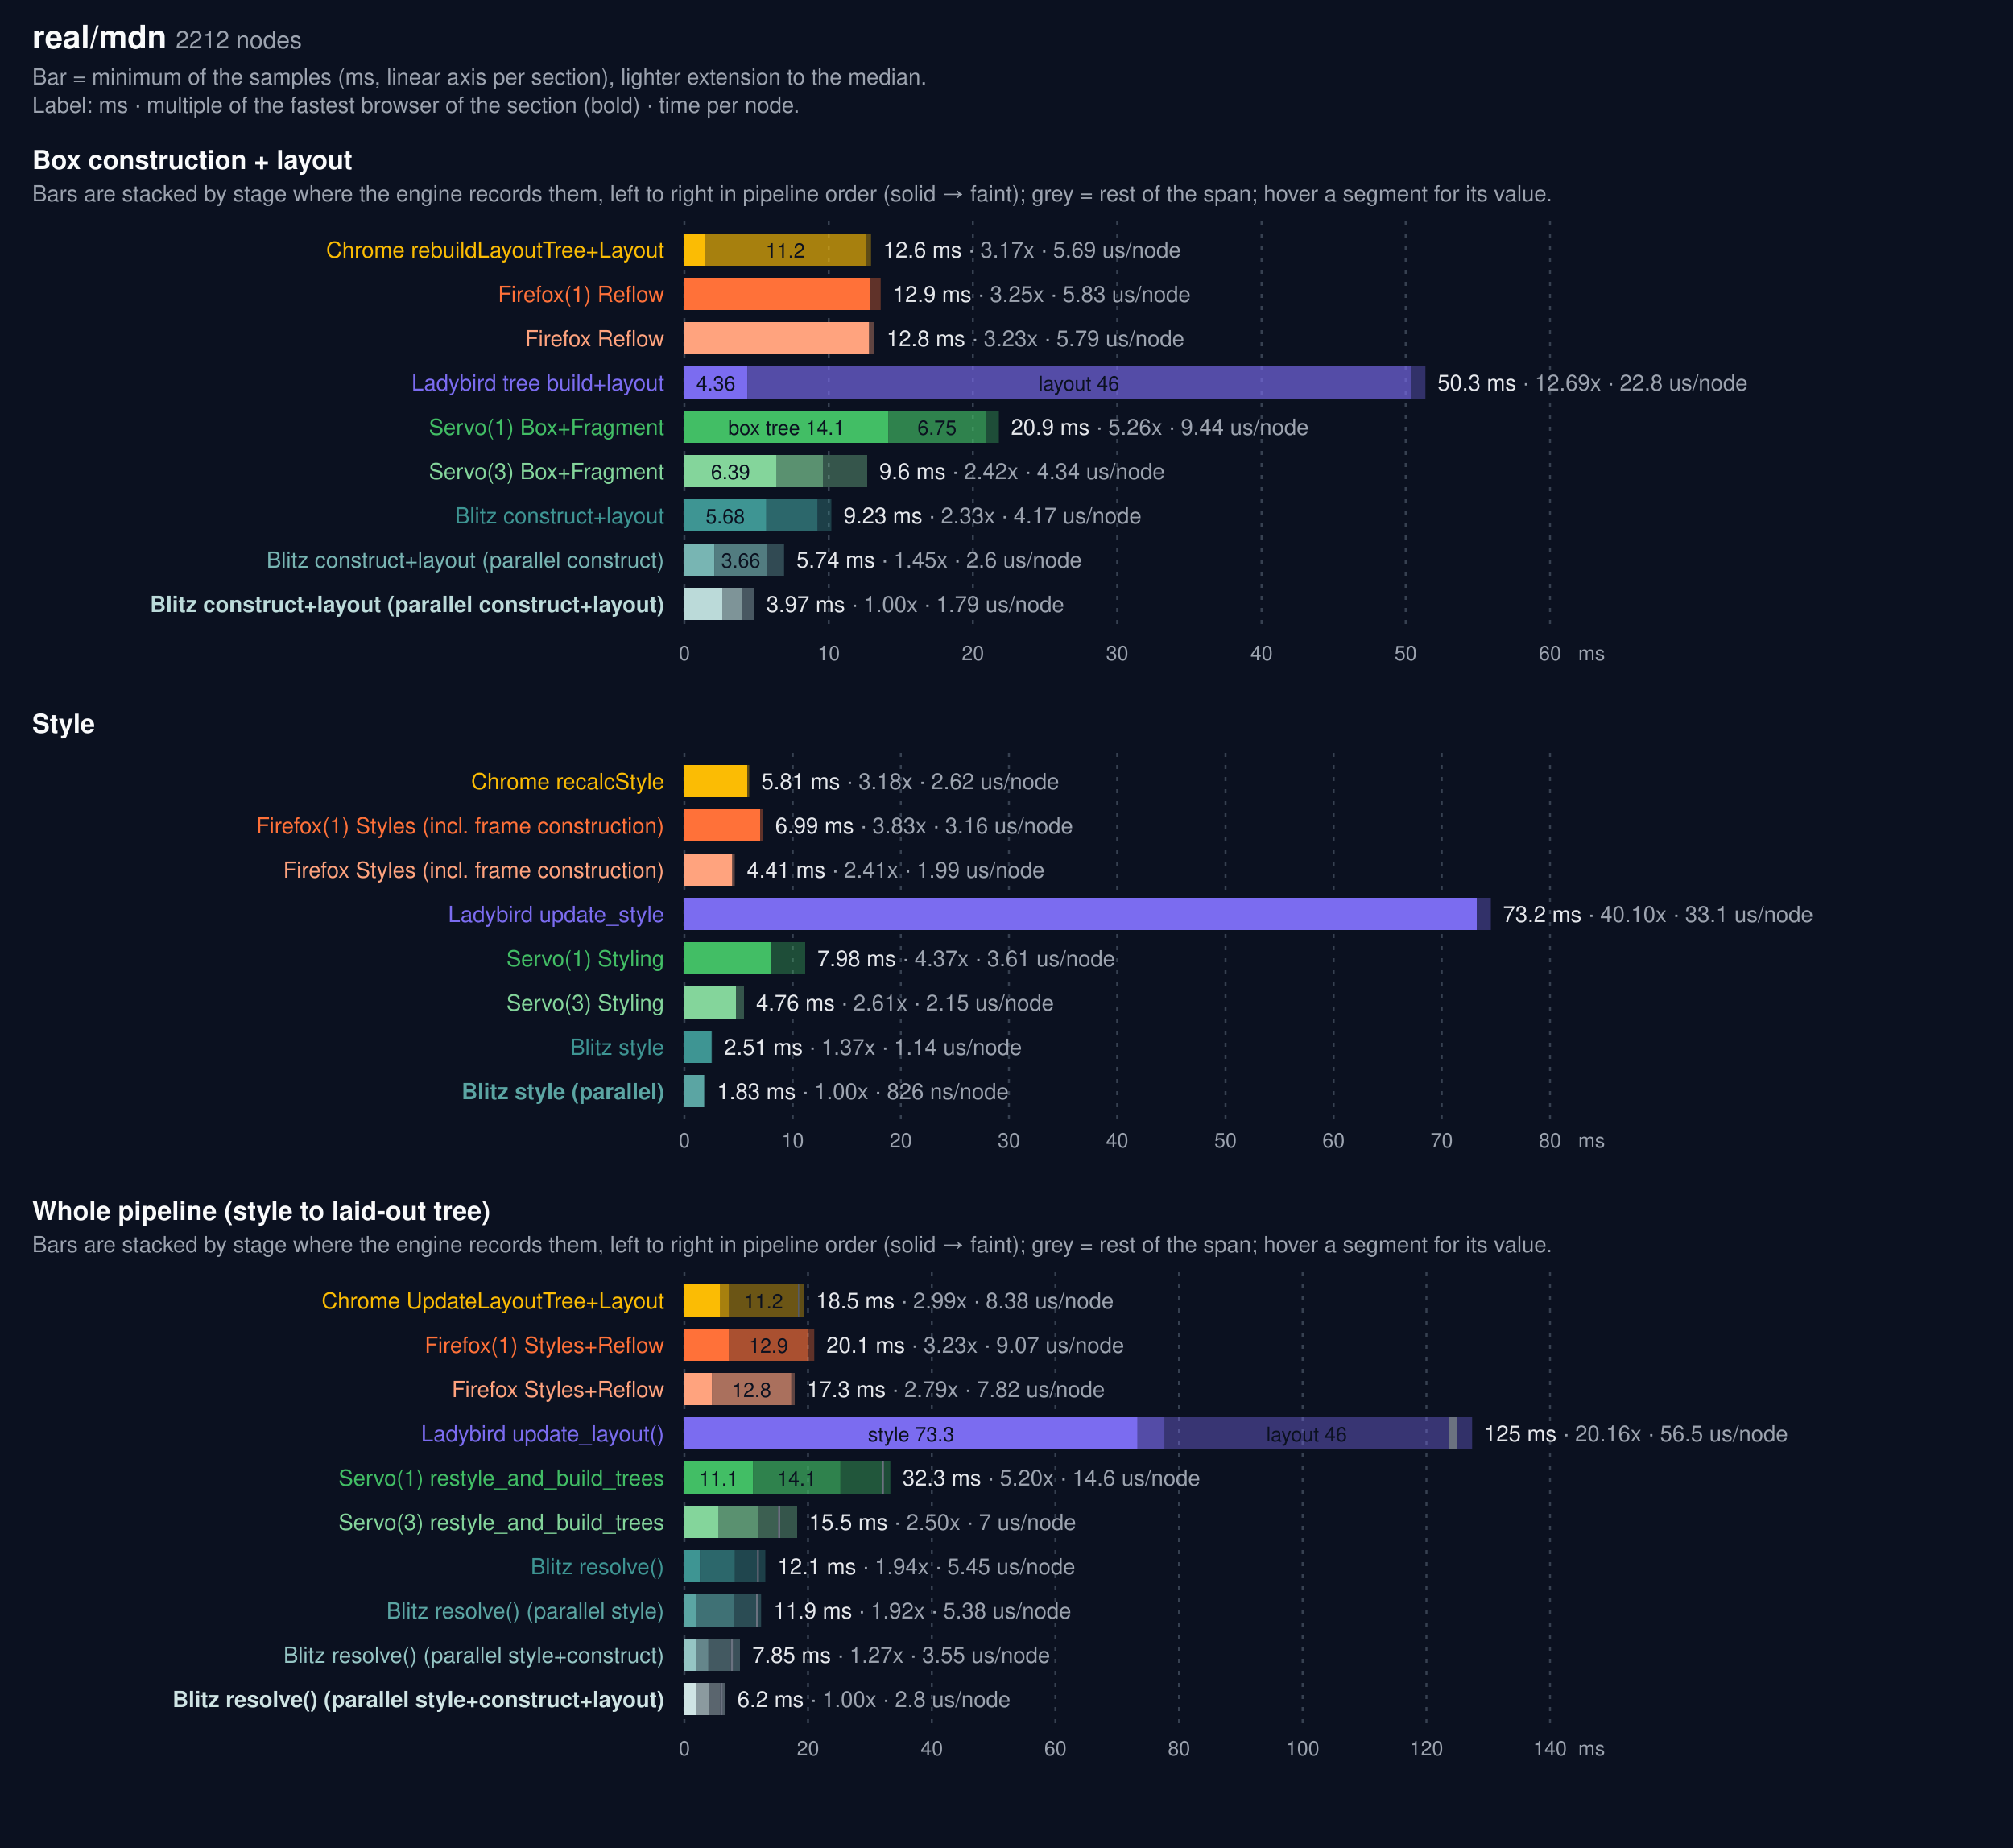
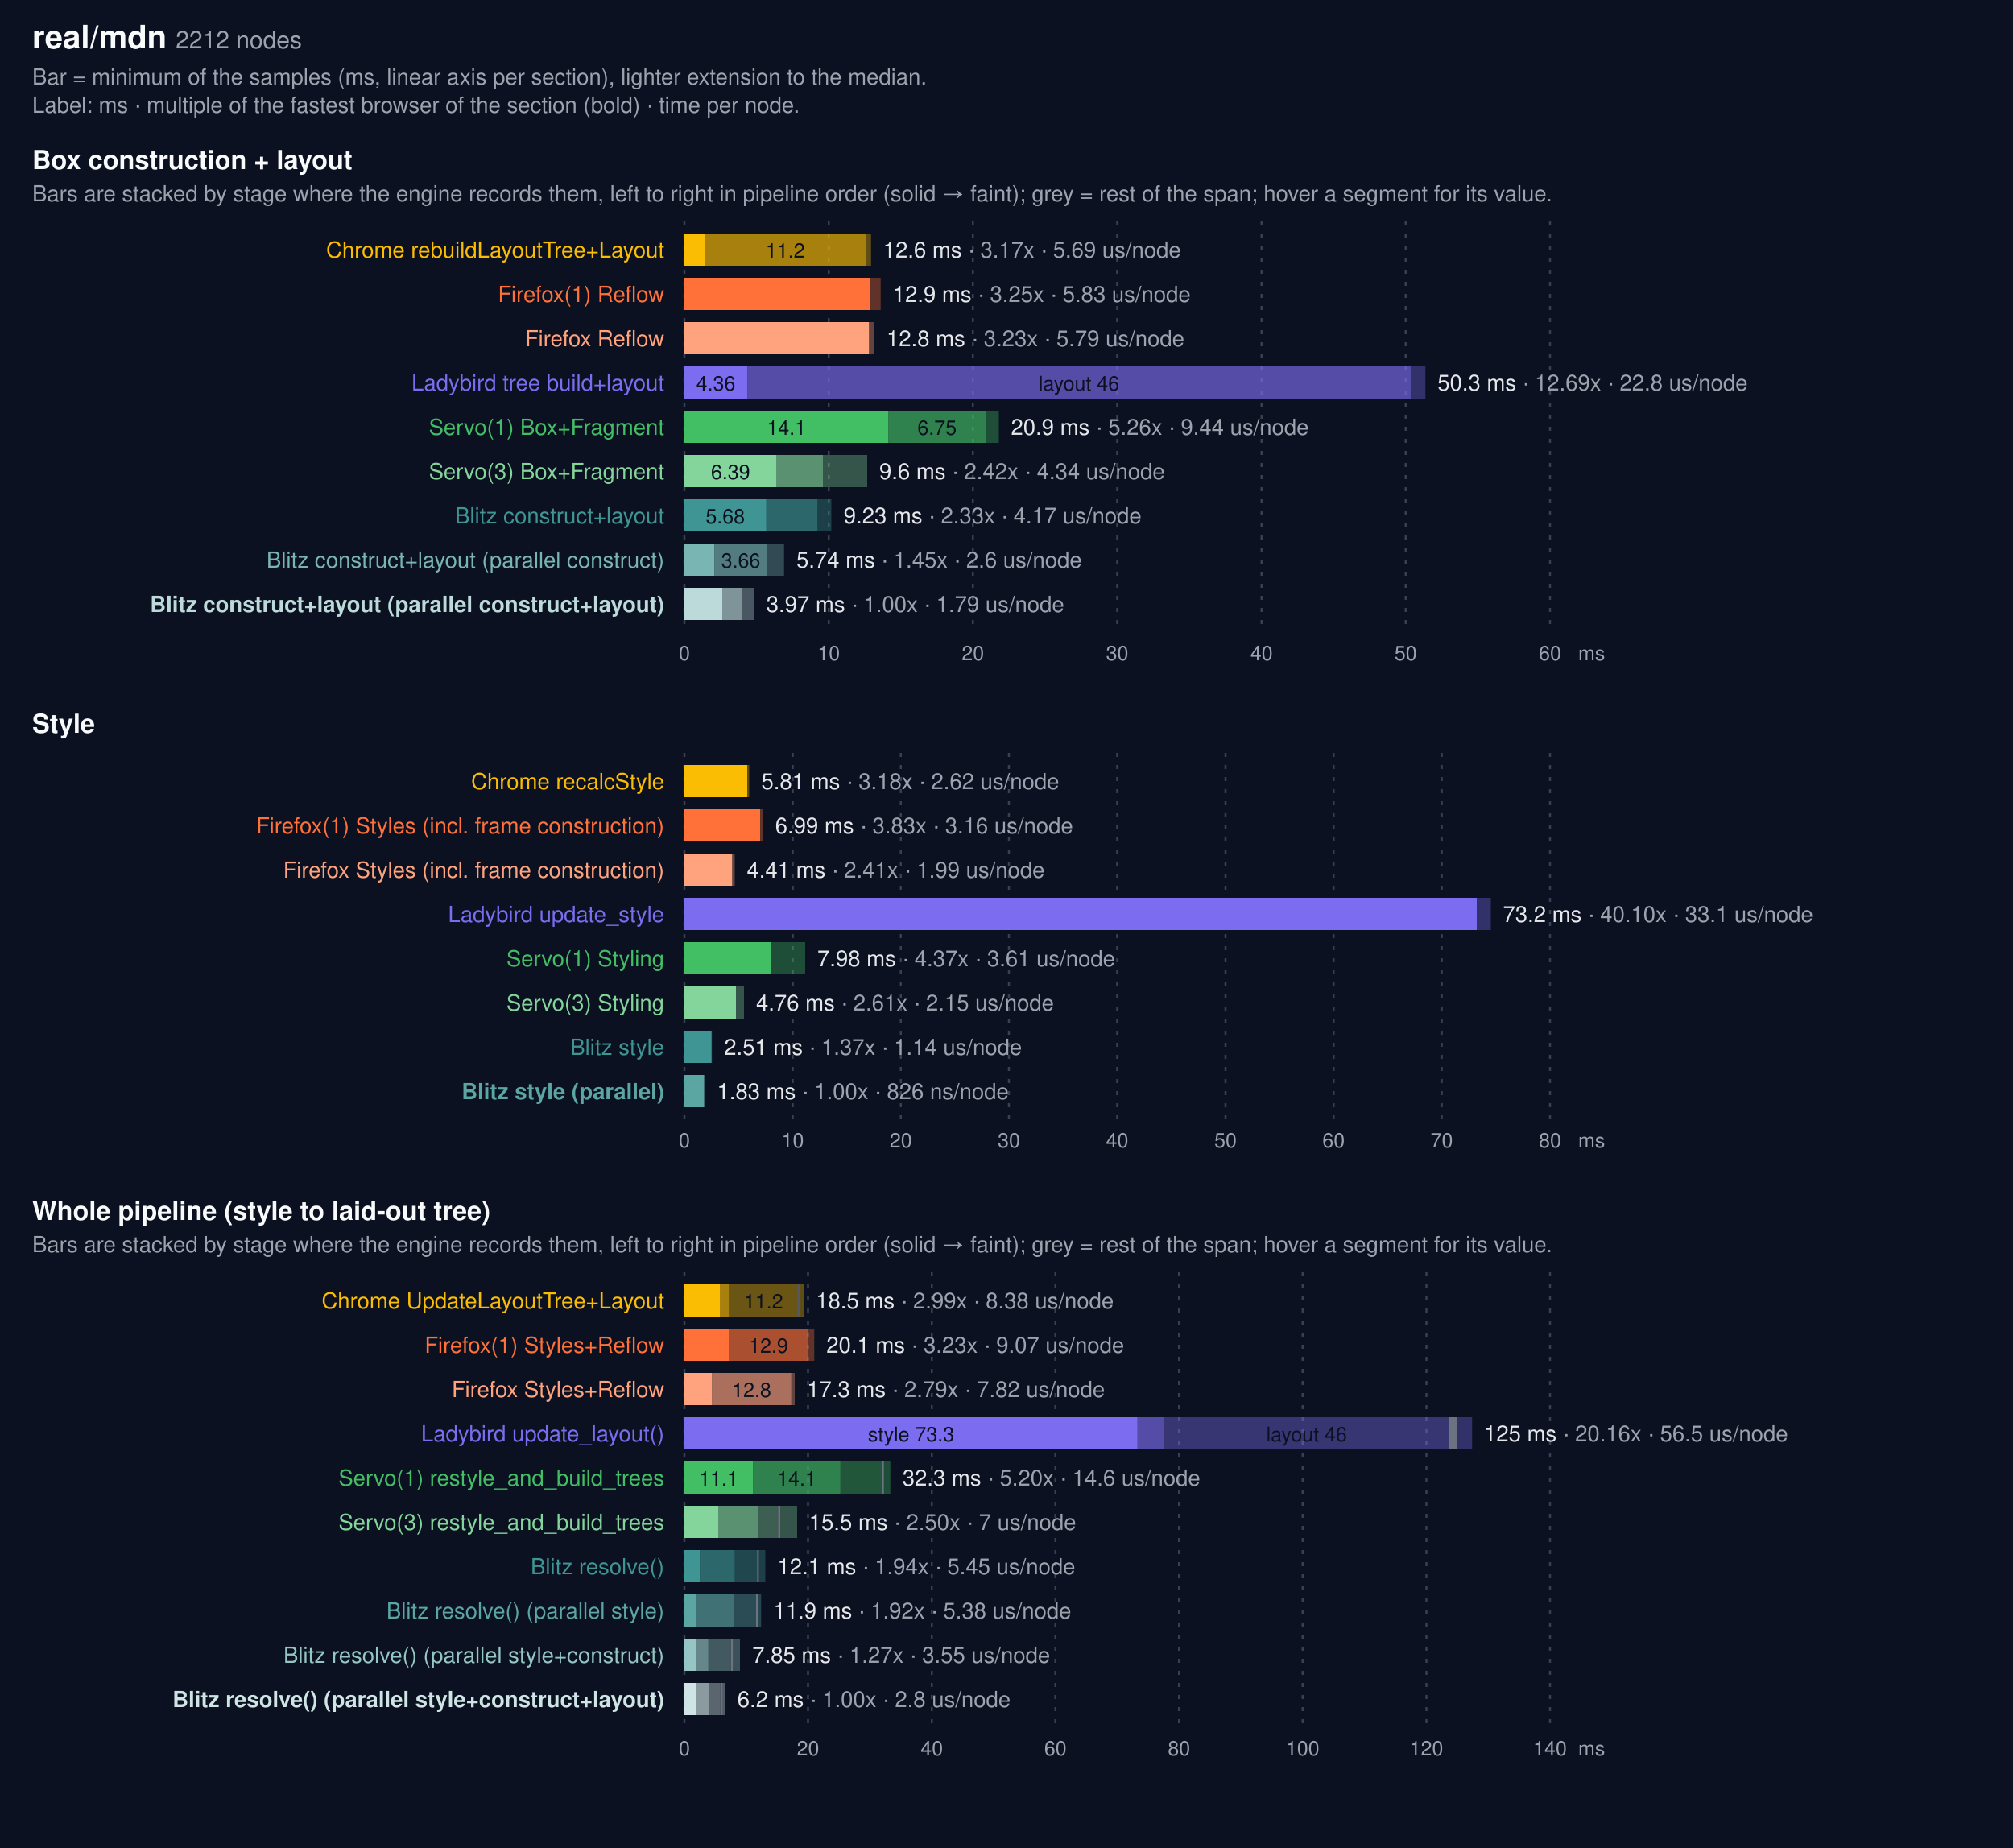
<svg xmlns="http://www.w3.org/2000/svg" width="1000" height="918" viewBox="0 0 1000 918" font-family="system-ui, -apple-system, Segoe UI, Helvetica, Arial, sans-serif">
  <rect width="1000" height="918" fill="#0b1120" />
  <text x="16" y="24" fill="#f9fafb" font-size="16" font-weight="600">real/mdn <tspan fill="#9ca3af" font-size="12" font-weight="400">2212 nodes</tspan>
  </text>
  <text x="16" y="42" fill="#9ca3af" font-size="11">Bar = minimum of the samples (ms, linear axis per section), lighter extension to the median.</text>
  <text x="16" y="56" fill="#9ca3af" font-size="11">Label: ms · multiple of the fastest browser of the section (bold) · time per node.</text>
  <text x="16" y="84" fill="#f9fafb" font-size="13" font-weight="600">Box construction + layout</text>
  <text x="16" y="100" fill="#9ca3af" font-size="11">Bars are stacked by stage where the engine records them, left to right in pipeline order (solid → faint); grey = rest of the span; hover a segment for its value.</text>
  <line x1="340.0" x2="340.0" y1="110" y2="314" stroke="#374151" stroke-dasharray="2 4" />
  <text x="340.0" y="328" fill="#9ca3af" font-size="10" text-anchor="middle">0</text>
  <line x1="411.7" x2="411.7" y1="110" y2="314" stroke="#374151" stroke-dasharray="2 4" />
  <text x="411.7" y="328" fill="#9ca3af" font-size="10" text-anchor="middle">10</text>
  <line x1="483.3" x2="483.3" y1="110" y2="314" stroke="#374151" stroke-dasharray="2 4" />
  <text x="483.3" y="328" fill="#9ca3af" font-size="10" text-anchor="middle">20</text>
  <line x1="555.0" x2="555.0" y1="110" y2="314" stroke="#374151" stroke-dasharray="2 4" />
  <text x="555.0" y="328" fill="#9ca3af" font-size="10" text-anchor="middle">30</text>
  <line x1="626.7" x2="626.7" y1="110" y2="314" stroke="#374151" stroke-dasharray="2 4" />
  <text x="626.7" y="328" fill="#9ca3af" font-size="10" text-anchor="middle">40</text>
  <line x1="698.3" x2="698.3" y1="110" y2="314" stroke="#374151" stroke-dasharray="2 4" />
  <text x="698.3" y="328" fill="#9ca3af" font-size="10" text-anchor="middle">50</text>
  <line x1="770.0" x2="770.0" y1="110" y2="314" stroke="#374151" stroke-dasharray="2 4" />
  <text x="770.0" y="328" fill="#9ca3af" font-size="10" text-anchor="middle">60</text>
  <text x="784" y="328" fill="#9ca3af" font-size="10">ms</text>
  <text x="330" y="128" fill="#FBBC04" font-size="11" text-anchor="end">Chrome rebuildLayoutTree+Layout</text>
  <rect x="340.0" y="116" width="10.1" height="16" fill="#FBBC04" opacity="1.0" />
  <rect x="350.1" y="116" width="80.1" height="16" fill="#FBBC04" opacity="0.65" />
  <text x="390.1" y="128" fill="#0b1120" font-size="10" text-anchor="middle">11.2</text>
  <rect x="430.2" y="116" width="2.5" height="16" fill="#FBBC04" opacity="0.35" />
  <text x="438.7" y="128" fill="#e5e7eb" font-size="11">12.6 ms <tspan fill="#9ca3af">· 3.17x · 5.69 us/node</tspan>
  </text>
  <text x="330" y="150" fill="#FF7139" font-size="11" text-anchor="end">Firefox(1) Reflow</text>
  <rect x="340" y="138" width="92.4" height="16" fill="#FF7139" />
  <rect x="432.4" y="138" width="5.1" height="16" fill="#FF7139" opacity="0.35" />
  <text x="443.5" y="150" fill="#e5e7eb" font-size="11">12.9 ms <tspan fill="#9ca3af">· 3.25x · 5.83 us/node</tspan>
  </text>
  <text x="330" y="172" fill="#ffa37e" font-size="11" text-anchor="end">Firefox Reflow</text>
  <rect x="340" y="160" width="91.7" height="16" fill="#ffa37e" />
  <rect x="431.7" y="160" width="2.7" height="16" fill="#ffa37e" opacity="0.35" />
  <text x="440.4" y="172" fill="#e5e7eb" font-size="11">12.8 ms <tspan fill="#9ca3af">· 3.23x · 5.79 us/node</tspan>
  </text>
  <text x="330" y="194" fill="#7B6CF0" font-size="11" text-anchor="end">Ladybird tree build+layout</text>
  <rect x="340.0" y="182" width="31.3" height="16" fill="#7B6CF0" opacity="1.0" />
  <text x="355.6" y="194" fill="#0b1120" font-size="10" text-anchor="middle">4.36</text>
  <rect x="371.3" y="182" width="329.5" height="16" fill="#7B6CF0" opacity="0.65" />
  <text x="536.0" y="194" fill="#0b1120" font-size="10" text-anchor="middle">layout 46</text>
  <rect x="700.8" y="182" width="7.3" height="16" fill="#7B6CF0" opacity="0.35" />
  <text x="714.1" y="194" fill="#e5e7eb" font-size="11">50.3 ms <tspan fill="#9ca3af">· 12.69x · 22.8 us/node</tspan>
  </text>
  <text x="330" y="216" fill="#42BE65" font-size="11" text-anchor="end">Servo(1) Box+Fragment</text>
  <rect x="340.0" y="204" width="101.3" height="16" fill="#42BE65" opacity="1.0" />
-   <text x="390.7" y="216" fill="#0b1120" font-size="10" text-anchor="middle">box tree 14.1</text>
+   <text x="390.7" y="216" fill="#0b1120" font-size="10" text-anchor="middle">14.1</text>
  <rect x="441.3" y="204" width="48.4" height="16" fill="#42BE65" opacity="0.65" />
  <text x="465.5" y="216" fill="#0b1120" font-size="10" text-anchor="middle">6.75</text>
  <rect x="489.7" y="204" width="6.5" height="16" fill="#42BE65" opacity="0.35" />
  <text x="502.2" y="216" fill="#e5e7eb" font-size="11">20.9 ms <tspan fill="#9ca3af">· 5.26x · 9.44 us/node</tspan>
  </text>
  <text x="330" y="238" fill="#84d59b" font-size="11" text-anchor="end">Servo(3) Box+Fragment</text>
  <rect x="340.0" y="226" width="45.8" height="16" fill="#84d59b" opacity="1.0" />
  <text x="362.9" y="238" fill="#0b1120" font-size="10" text-anchor="middle">6.39</text>
  <rect x="385.8" y="226" width="23.0" height="16" fill="#84d59b" opacity="0.65" />
  <rect x="408.8" y="226" width="22.0" height="16" fill="#84d59b" opacity="0.35" />
  <text x="436.8" y="238" fill="#e5e7eb" font-size="11">9.6 ms <tspan fill="#9ca3af">· 2.42x · 4.34 us/node</tspan>
  </text>
  <text x="330" y="260" fill="#3E9593" font-size="11" text-anchor="end">Blitz construct+layout</text>
  <rect x="340.0" y="248" width="40.7" height="16" fill="#3E9593" opacity="1.0" />
  <text x="360.3" y="260" fill="#0b1120" font-size="10" text-anchor="middle">5.68</text>
  <rect x="380.7" y="248" width="25.4" height="16" fill="#3E9593" opacity="0.65" />
  <rect x="406.1" y="248" width="6.9" height="16" fill="#3E9593" opacity="0.35" />
  <text x="419.1" y="260" fill="#e5e7eb" font-size="11">9.23 ms <tspan fill="#9ca3af">· 2.33x · 4.17 us/node</tspan>
  </text>
  <text x="330" y="282" fill="#78b5b3" font-size="11" text-anchor="end">Blitz construct+layout (parallel construct)</text>
  <rect x="340.0" y="270" width="14.9" height="16" fill="#78b5b3" opacity="1.0" />
  <rect x="354.9" y="270" width="26.2" height="16" fill="#78b5b3" opacity="0.65" />
  <text x="368.0" y="282" fill="#0b1120" font-size="10" text-anchor="middle">3.66</text>
  <rect x="381.1" y="270" width="8.4" height="16" fill="#78b5b3" opacity="0.35" />
  <text x="395.6" y="282" fill="#e5e7eb" font-size="11">5.74 ms <tspan fill="#9ca3af">· 1.45x · 2.6 us/node</tspan>
  </text>
  <text x="330" y="304" fill="#bbdad9" font-size="11" text-anchor="end" font-weight="700">Blitz construct+layout (parallel construct+layout)</text>
  <rect x="340.0" y="292" width="18.8" height="16" fill="#bbdad9" opacity="1.0" />
  <rect x="358.8" y="292" width="9.6" height="16" fill="#bbdad9" opacity="0.65" />
  <rect x="368.4" y="292" width="6.3" height="16" fill="#bbdad9" opacity="0.35" />
  <text x="380.7" y="304" fill="#e5e7eb" font-size="11">3.97 ms <tspan fill="#9ca3af">· 1.00x · 1.79 us/node</tspan>
  </text>
  <text x="16" y="364" fill="#f9fafb" font-size="13" font-weight="600">Style</text>
  <line x1="340.0" x2="340.0" y1="374" y2="556" stroke="#374151" stroke-dasharray="2 4" />
  <text x="340.0" y="570" fill="#9ca3af" font-size="10" text-anchor="middle">0</text>
  <line x1="393.8" x2="393.8" y1="374" y2="556" stroke="#374151" stroke-dasharray="2 4" />
  <text x="393.8" y="570" fill="#9ca3af" font-size="10" text-anchor="middle">10</text>
  <line x1="447.5" x2="447.5" y1="374" y2="556" stroke="#374151" stroke-dasharray="2 4" />
  <text x="447.5" y="570" fill="#9ca3af" font-size="10" text-anchor="middle">20</text>
  <line x1="501.2" x2="501.2" y1="374" y2="556" stroke="#374151" stroke-dasharray="2 4" />
  <text x="501.2" y="570" fill="#9ca3af" font-size="10" text-anchor="middle">30</text>
  <line x1="555.0" x2="555.0" y1="374" y2="556" stroke="#374151" stroke-dasharray="2 4" />
  <text x="555.0" y="570" fill="#9ca3af" font-size="10" text-anchor="middle">40</text>
  <line x1="608.8" x2="608.8" y1="374" y2="556" stroke="#374151" stroke-dasharray="2 4" />
  <text x="608.8" y="570" fill="#9ca3af" font-size="10" text-anchor="middle">50</text>
  <line x1="662.5" x2="662.5" y1="374" y2="556" stroke="#374151" stroke-dasharray="2 4" />
  <text x="662.5" y="570" fill="#9ca3af" font-size="10" text-anchor="middle">60</text>
  <line x1="716.2" x2="716.2" y1="374" y2="556" stroke="#374151" stroke-dasharray="2 4" />
  <text x="716.2" y="570" fill="#9ca3af" font-size="10" text-anchor="middle">70</text>
  <line x1="770.0" x2="770.0" y1="374" y2="556" stroke="#374151" stroke-dasharray="2 4" />
  <text x="770.0" y="570" fill="#9ca3af" font-size="10" text-anchor="middle">80</text>
  <text x="784" y="570" fill="#9ca3af" font-size="10">ms</text>
  <text x="330" y="392" fill="#FBBC04" font-size="11" text-anchor="end">Chrome recalcStyle</text>
  <rect x="340" y="380" width="31.2" height="16" fill="#FBBC04" />
  <rect x="371.2" y="380" width="1.0" height="16" fill="#FBBC04" opacity="0.35" />
  <text x="378.2" y="392" fill="#e5e7eb" font-size="11">5.81 ms <tspan fill="#9ca3af">· 3.18x · 2.62 us/node</tspan>
  </text>
  <text x="330" y="414" fill="#FF7139" font-size="11" text-anchor="end">Firefox(1) Styles (incl. frame construction)</text>
  <rect x="340" y="402" width="37.6" height="16" fill="#FF7139" />
  <rect x="377.6" y="402" width="1.5" height="16" fill="#FF7139" opacity="0.35" />
  <text x="385.1" y="414" fill="#e5e7eb" font-size="11">6.99 ms <tspan fill="#9ca3af">· 3.83x · 3.16 us/node</tspan>
  </text>
  <text x="330" y="436" fill="#ffa37e" font-size="11" text-anchor="end">Firefox Styles (incl. frame construction)</text>
  <rect x="340" y="424" width="23.7" height="16" fill="#ffa37e" />
  <rect x="363.7" y="424" width="1.3" height="16" fill="#ffa37e" opacity="0.35" />
  <text x="371.0" y="436" fill="#e5e7eb" font-size="11">4.41 ms <tspan fill="#9ca3af">· 2.41x · 1.99 us/node</tspan>
  </text>
  <text x="330" y="458" fill="#7B6CF0" font-size="11" text-anchor="end">Ladybird update_style</text>
  <rect x="340" y="446" width="393.6" height="16" fill="#7B6CF0" />
  <rect x="733.6" y="446" width="7.0" height="16" fill="#7B6CF0" opacity="0.35" />
  <text x="746.6" y="458" fill="#e5e7eb" font-size="11">73.2 ms <tspan fill="#9ca3af">· 40.10x · 33.1 us/node</tspan>
  </text>
  <text x="330" y="480" fill="#42BE65" font-size="11" text-anchor="end">Servo(1) Styling</text>
  <rect x="340" y="468" width="42.9" height="16" fill="#42BE65" />
  <rect x="382.9" y="468" width="17.1" height="16" fill="#42BE65" opacity="0.35" />
  <text x="406.0" y="480" fill="#e5e7eb" font-size="11">7.98 ms <tspan fill="#9ca3af">· 4.37x · 3.61 us/node</tspan>
  </text>
  <text x="330" y="502" fill="#84d59b" font-size="11" text-anchor="end">Servo(3) Styling</text>
  <rect x="340" y="490" width="25.6" height="16" fill="#84d59b" />
  <rect x="365.6" y="490" width="4.0" height="16" fill="#84d59b" opacity="0.35" />
  <text x="375.6" y="502" fill="#e5e7eb" font-size="11">4.76 ms <tspan fill="#9ca3af">· 2.61x · 2.15 us/node</tspan>
  </text>
  <text x="330" y="524" fill="#3E9593" font-size="11" text-anchor="end">Blitz style</text>
  <rect x="340" y="512" width="13.5" height="16" fill="#3E9593" />
  <rect x="353.5" y="512" width="0.2" height="16" fill="#3E9593" opacity="0.35" />
  <text x="359.7" y="524" fill="#e5e7eb" font-size="11">2.51 ms <tspan fill="#9ca3af">· 1.37x · 1.14 us/node</tspan>
  </text>
  <text x="330" y="546" fill="#5ba5a3" font-size="11" text-anchor="end" font-weight="700">Blitz style (parallel)</text>
  <rect x="340" y="534" width="9.8" height="16" fill="#5ba5a3" />
  <rect x="349.8" y="534" width="0.3" height="16" fill="#5ba5a3" opacity="0.35" />
  <text x="356.2" y="546" fill="#e5e7eb" font-size="11">1.83 ms <tspan fill="#9ca3af">· 1.00x · 826 ns/node</tspan>
  </text>
  <text x="16" y="606" fill="#f9fafb" font-size="13" font-weight="600">Whole pipeline (style to laid-out tree)</text>
  <text x="16" y="622" fill="#9ca3af" font-size="11">Bars are stacked by stage where the engine records them, left to right in pipeline order (solid → faint); grey = rest of the span; hover a segment for its value.</text>
  <line x1="340.0" x2="340.0" y1="632" y2="858" stroke="#374151" stroke-dasharray="2 4" />
  <text x="340.0" y="872" fill="#9ca3af" font-size="10" text-anchor="middle">0</text>
  <line x1="401.4" x2="401.4" y1="632" y2="858" stroke="#374151" stroke-dasharray="2 4" />
  <text x="401.4" y="872" fill="#9ca3af" font-size="10" text-anchor="middle">20</text>
  <line x1="462.9" x2="462.9" y1="632" y2="858" stroke="#374151" stroke-dasharray="2 4" />
  <text x="462.9" y="872" fill="#9ca3af" font-size="10" text-anchor="middle">40</text>
  <line x1="524.3" x2="524.3" y1="632" y2="858" stroke="#374151" stroke-dasharray="2 4" />
  <text x="524.3" y="872" fill="#9ca3af" font-size="10" text-anchor="middle">60</text>
  <line x1="585.7" x2="585.7" y1="632" y2="858" stroke="#374151" stroke-dasharray="2 4" />
  <text x="585.7" y="872" fill="#9ca3af" font-size="10" text-anchor="middle">80</text>
  <line x1="647.1" x2="647.1" y1="632" y2="858" stroke="#374151" stroke-dasharray="2 4" />
  <text x="647.1" y="872" fill="#9ca3af" font-size="10" text-anchor="middle">100</text>
  <line x1="708.6" x2="708.6" y1="632" y2="858" stroke="#374151" stroke-dasharray="2 4" />
  <text x="708.6" y="872" fill="#9ca3af" font-size="10" text-anchor="middle">120</text>
  <line x1="770.0" x2="770.0" y1="632" y2="858" stroke="#374151" stroke-dasharray="2 4" />
  <text x="770.0" y="872" fill="#9ca3af" font-size="10" text-anchor="middle">140</text>
  <text x="784" y="872" fill="#9ca3af" font-size="10">ms</text>
  <text x="330" y="650" fill="#FBBC04" font-size="11" text-anchor="end">Chrome UpdateLayoutTree+Layout</text>
  <rect x="340.0" y="638" width="17.8" height="16" fill="#FBBC04" opacity="1.0" />
  <rect x="357.8" y="638" width="4.3" height="16" fill="#FBBC04" opacity="0.65" />
  <rect x="362.1" y="638" width="34.3" height="16" fill="#FBBC04" opacity="0.4" />
  <text x="379.3" y="650" fill="#0b1120" font-size="10" text-anchor="middle">11.2</text>
  <rect x="396.5" y="638" width="0.5" height="16" fill="#6b7280" opacity="1.0" />
  <rect x="397.0" y="638" width="2.3" height="16" fill="#FBBC04" opacity="0.35" />
  <text x="405.3" y="650" fill="#e5e7eb" font-size="11">18.5 ms <tspan fill="#9ca3af">· 2.99x · 8.38 us/node</tspan>
  </text>
  <text x="330" y="672" fill="#FF7139" font-size="11" text-anchor="end">Firefox(1) Styles+Reflow</text>
  <rect x="340.0" y="660" width="22.0" height="16" fill="#FF7139" opacity="1.0" />
  <rect x="362.0" y="660" width="39.6" height="16" fill="#FF7139" opacity="0.65" />
  <text x="381.8" y="672" fill="#0b1120" font-size="10" text-anchor="middle">12.9</text>
  <rect x="401.6" y="660" width="2.9" height="16" fill="#FF7139" opacity="0.35" />
  <text x="410.5" y="672" fill="#e5e7eb" font-size="11">20.1 ms <tspan fill="#9ca3af">· 3.23x · 9.07 us/node</tspan>
  </text>
  <text x="330" y="694" fill="#ffa37e" font-size="11" text-anchor="end">Firefox Styles+Reflow</text>
  <rect x="340.0" y="682" width="13.7" height="16" fill="#ffa37e" opacity="1.0" />
  <rect x="353.7" y="682" width="39.4" height="16" fill="#ffa37e" opacity="0.65" />
  <text x="373.4" y="694" fill="#0b1120" font-size="10" text-anchor="middle">12.8</text>
  <rect x="393.1" y="682" width="1.7" height="16" fill="#ffa37e" opacity="0.35" />
  <text x="400.9" y="694" fill="#e5e7eb" font-size="11">17.3 ms <tspan fill="#9ca3af">· 2.79x · 7.82 us/node</tspan>
  </text>
  <text x="330" y="716" fill="#7B6CF0" font-size="11" text-anchor="end">Ladybird update_layout()</text>
  <rect x="340.0" y="704" width="225.1" height="16" fill="#7B6CF0" opacity="1.0" />
  <text x="452.6" y="716" fill="#0b1120" font-size="10" text-anchor="middle">style 73.3</text>
  <rect x="565.1" y="704" width="13.4" height="16" fill="#7B6CF0" opacity="0.65" />
  <rect x="578.5" y="704" width="141.2" height="16" fill="#7B6CF0" opacity="0.4" />
  <text x="649.1" y="716" fill="#0b1120" font-size="10" text-anchor="middle">layout 46</text>
  <rect x="719.7" y="704" width="4.2" height="16" fill="#6b7280" opacity="1.0" />
  <rect x="724.0" y="704" width="7.3" height="16" fill="#7B6CF0" opacity="0.35" />
  <text x="737.2" y="716" fill="#e5e7eb" font-size="11">125 ms <tspan fill="#9ca3af">· 20.16x · 56.5 us/node</tspan>
  </text>
  <text x="330" y="738" fill="#42BE65" font-size="11" text-anchor="end">Servo(1) restyle_and_build_trees</text>
  <rect x="340.0" y="726" width="34.1" height="16" fill="#42BE65" opacity="1.0" />
  <text x="357.0" y="738" fill="#0b1120" font-size="10" text-anchor="middle">11.1</text>
  <rect x="374.1" y="726" width="43.4" height="16" fill="#42BE65" opacity="0.65" />
  <text x="395.8" y="738" fill="#0b1120" font-size="10" text-anchor="middle">14.1</text>
  <rect x="417.5" y="726" width="20.7" height="16" fill="#42BE65" opacity="0.4" />
  <rect x="438.2" y="726" width="0.9" height="16" fill="#6b7280" opacity="1.0" />
  <rect x="439.1" y="726" width="3.2" height="16" fill="#42BE65" opacity="0.35" />
  <text x="448.3" y="738" fill="#e5e7eb" font-size="11">32.3 ms <tspan fill="#9ca3af">· 5.20x · 14.6 us/node</tspan>
  </text>
  <text x="330" y="760" fill="#84d59b" font-size="11" text-anchor="end">Servo(3) restyle_and_build_trees</text>
  <rect x="340.0" y="748" width="17.0" height="16" fill="#84d59b" opacity="1.0" />
  <rect x="357.0" y="748" width="19.6" height="16" fill="#84d59b" opacity="0.65" />
  <rect x="376.7" y="748" width="9.8" height="16" fill="#84d59b" opacity="0.4" />
  <rect x="386.5" y="748" width="1.1" height="16" fill="#6b7280" opacity="1.0" />
  <rect x="387.6" y="748" width="8.4" height="16" fill="#84d59b" opacity="0.35" />
  <text x="401.9" y="760" fill="#e5e7eb" font-size="11">15.5 ms <tspan fill="#9ca3af">· 2.50x · 7 us/node</tspan>
  </text>
  <text x="330" y="782" fill="#3E9593" font-size="11" text-anchor="end">Blitz resolve()</text>
  <rect x="340.0" y="770" width="7.7" height="16" fill="#3E9593" opacity="1.0" />
  <rect x="347.7" y="770" width="17.4" height="16" fill="#3E9593" opacity="0.65" />
  <rect x="365.2" y="770" width="10.9" height="16" fill="#3E9593" opacity="0.4" />
  <rect x="376.1" y="770" width="0.9" height="16" fill="#6b7280" opacity="1.0" />
  <rect x="377.0" y="770" width="3.2" height="16" fill="#3E9593" opacity="0.35" />
  <text x="386.2" y="782" fill="#e5e7eb" font-size="11">12.1 ms <tspan fill="#9ca3af">· 1.94x · 5.45 us/node</tspan>
  </text>
  <text x="330" y="804" fill="#5ba5a3" font-size="11" text-anchor="end">Blitz resolve() (parallel style)</text>
  <rect x="340.0" y="792" width="5.9" height="16" fill="#5ba5a3" opacity="1.0" />
  <rect x="345.9" y="792" width="18.6" height="16" fill="#5ba5a3" opacity="0.65" />
  <rect x="364.5" y="792" width="11.1" height="16" fill="#5ba5a3" opacity="0.4" />
  <rect x="375.6" y="792" width="1.0" height="16" fill="#6b7280" opacity="1.0" />
  <rect x="376.5" y="792" width="1.6" height="16" fill="#5ba5a3" opacity="0.35" />
  <text x="384.2" y="804" fill="#e5e7eb" font-size="11">11.9 ms <tspan fill="#9ca3af">· 1.92x · 5.38 us/node</tspan>
  </text>
  <text x="330" y="826" fill="#95c5c4" font-size="11" text-anchor="end">Blitz resolve() (parallel style+construct)</text>
  <rect x="340.0" y="814" width="5.9" height="16" fill="#95c5c4" opacity="1.0" />
  <rect x="345.9" y="814" width="6.0" height="16" fill="#95c5c4" opacity="0.65" />
  <rect x="351.9" y="814" width="11.2" height="16" fill="#95c5c4" opacity="0.4" />
  <rect x="363.1" y="814" width="1.0" height="16" fill="#6b7280" opacity="1.0" />
  <rect x="364.1" y="814" width="3.5" height="16" fill="#95c5c4" opacity="0.35" />
  <text x="373.7" y="826" fill="#e5e7eb" font-size="11">7.85 ms <tspan fill="#9ca3af">· 1.27x · 3.55 us/node</tspan>
  </text>
  <text x="330" y="848" fill="#cfe4e4" font-size="11" text-anchor="end" font-weight="700">Blitz resolve() (parallel style+construct+layout)</text>
  <rect x="340.0" y="836" width="5.6" height="16" fill="#cfe4e4" opacity="1.0" />
  <rect x="345.6" y="836" width="6.5" height="16" fill="#cfe4e4" opacity="0.65" />
  <rect x="352.2" y="836" width="5.6" height="16" fill="#cfe4e4" opacity="0.4" />
  <rect x="357.8" y="836" width="1.2" height="16" fill="#6b7280" opacity="1.0" />
  <rect x="359.0" y="836" width="1.2" height="16" fill="#cfe4e4" opacity="0.35" />
  <text x="366.3" y="848" fill="#e5e7eb" font-size="11">6.2 ms <tspan fill="#9ca3af">· 1.00x · 2.8 us/node</tspan>
  </text>
</svg>
